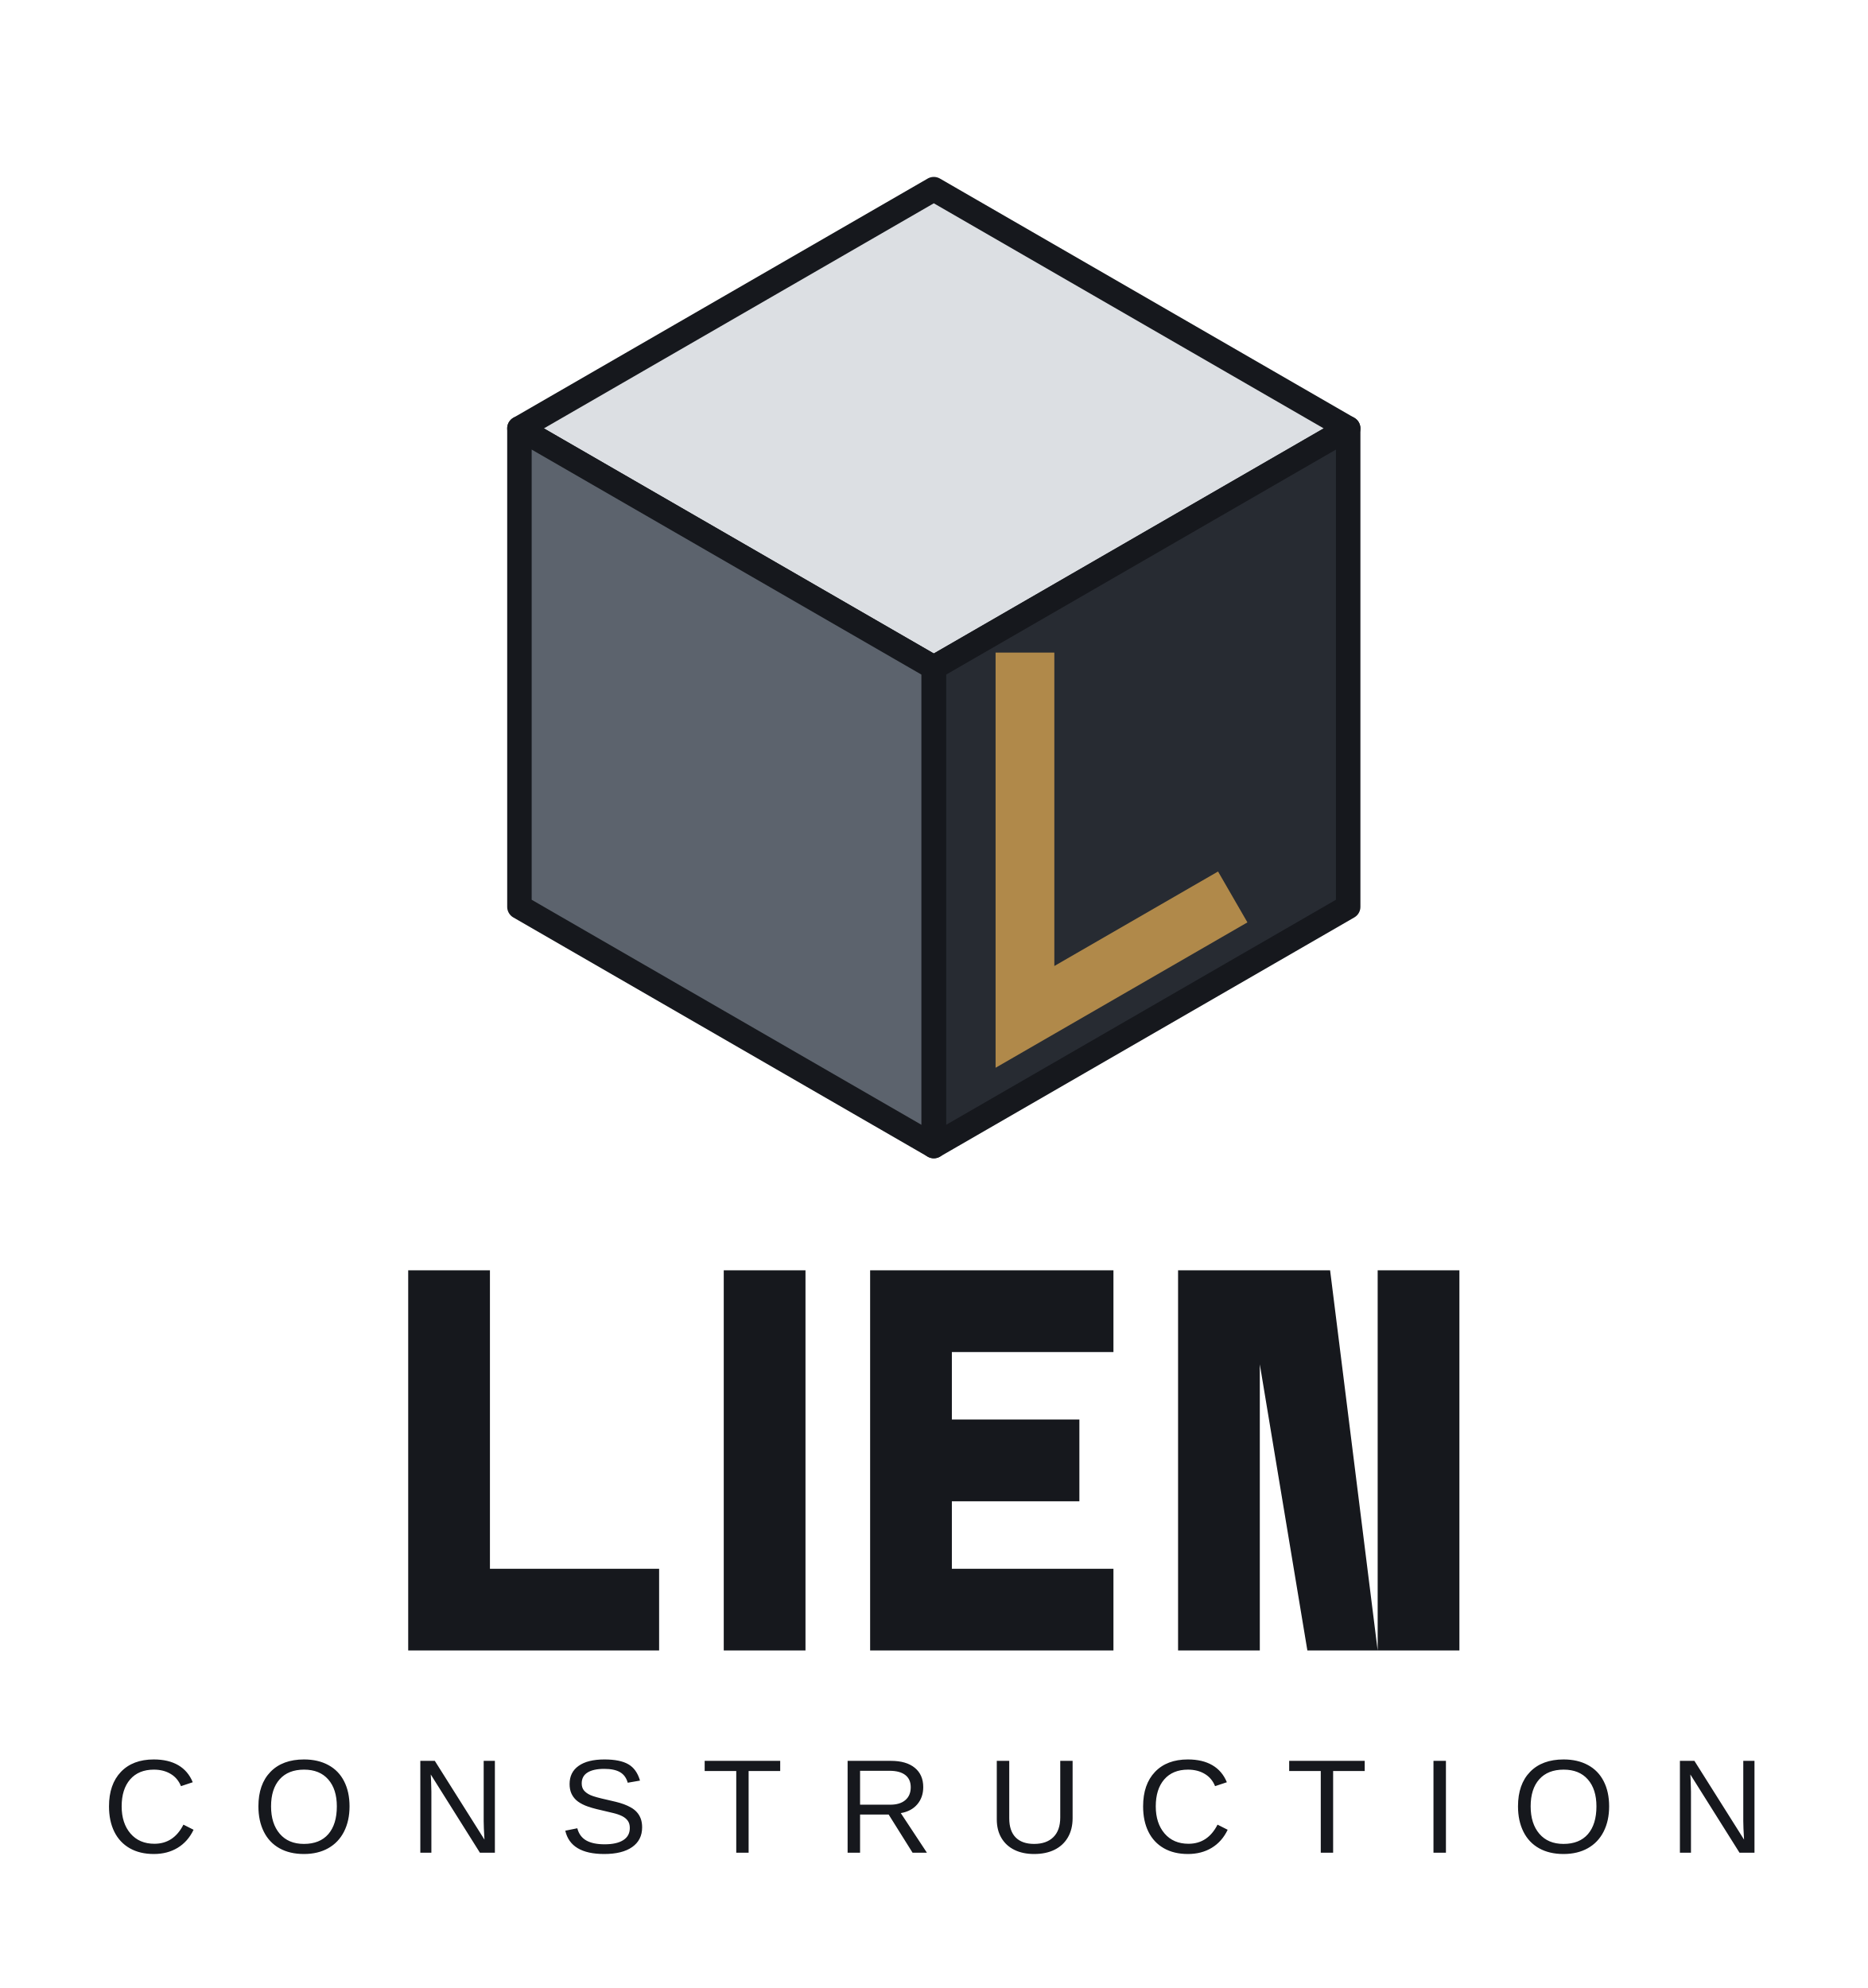
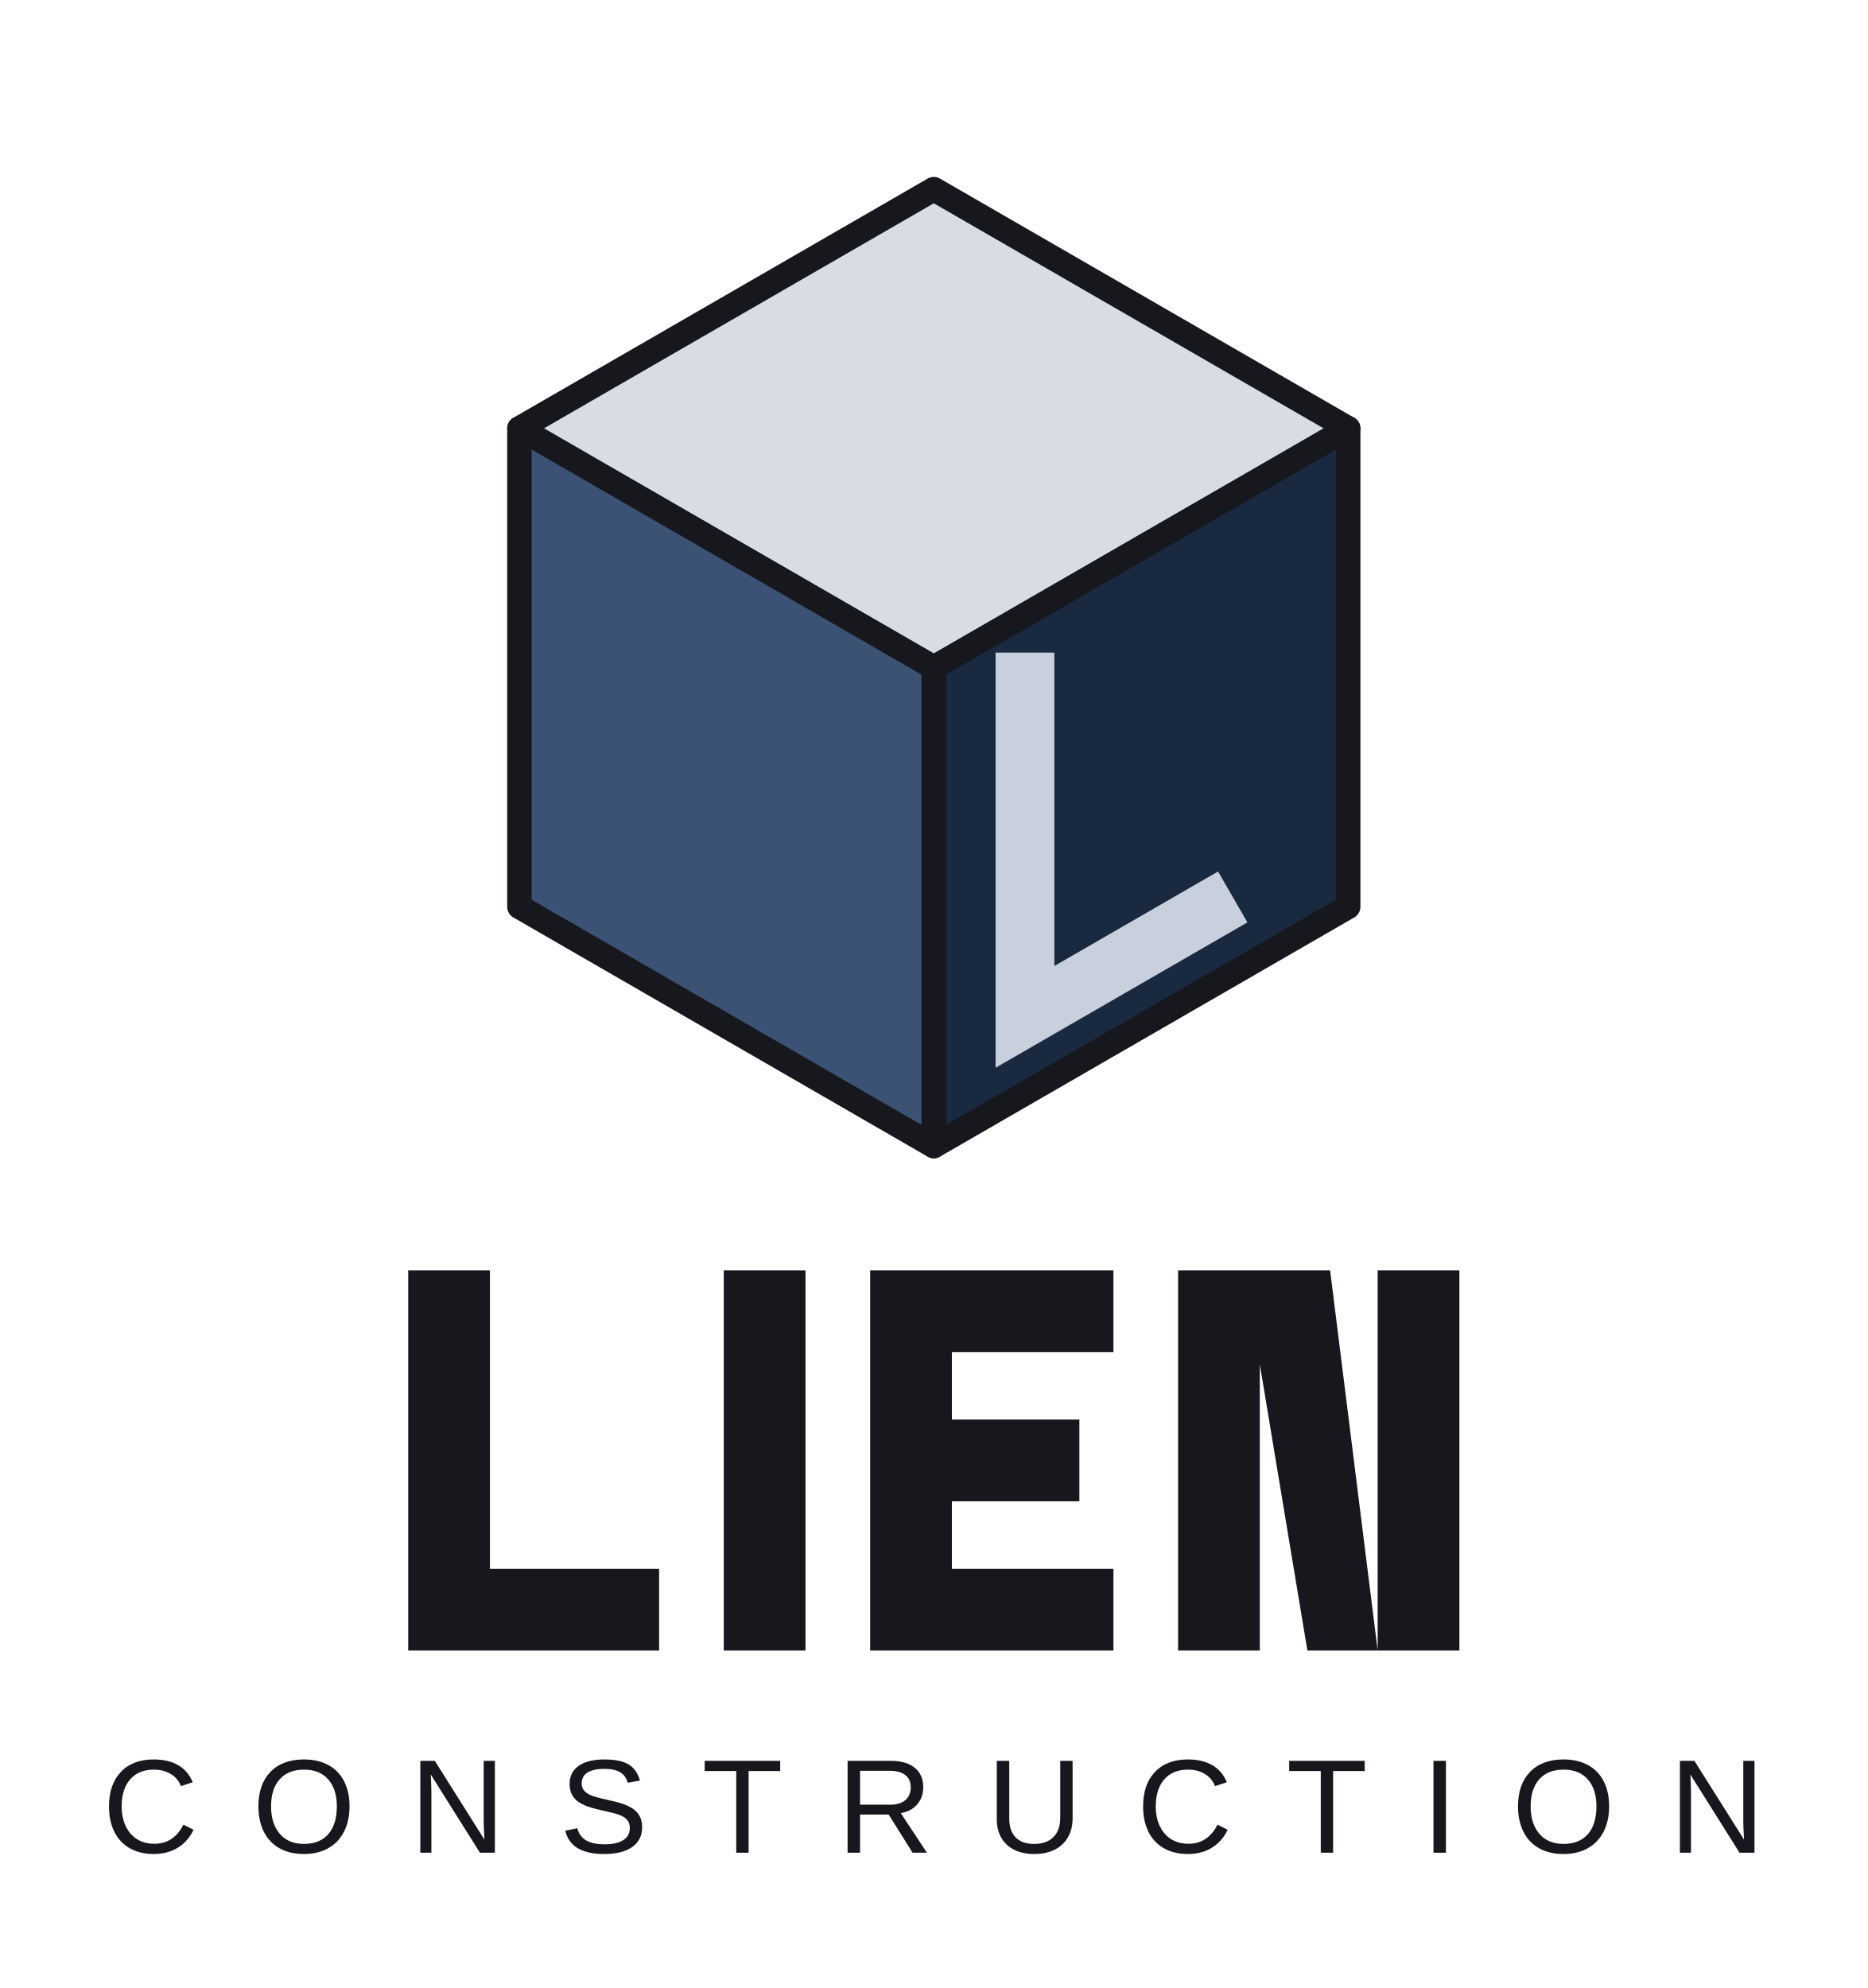
<svg xmlns="http://www.w3.org/2000/svg" viewBox="0 0 604.224 643.2">
  <g transform="translate(122.112,36)">
-     <path d="M180,25.2 L314.061,102.6 L180,180 L45.939,102.6 Z" fill="#DCDFE3" stroke="#16181D" stroke-width="7.92" stroke-linejoin="round" />
-     <path d="M180,180 L45.939,102.6 L45.939,257.4 L180,334.8 Z" fill="#5C636D" stroke="#16181D" stroke-width="7.92" stroke-linejoin="round" />
-     <path d="M180,180 L314.061,102.6 L314.061,257.4 L180,334.8 Z" fill="#272B32" stroke="#16181D" stroke-width="7.92" stroke-linejoin="round" />
+     <path d="M180,25.2 L314.061,102.6 L180,180 L45.939,102.6 Z" fill="#D8DCE3" stroke="#16181D" stroke-width="7.92" stroke-linejoin="round" />
+     <path d="M180,180 L45.939,102.6 L45.939,257.4 L180,334.8 Z" fill="#3C5275" stroke="#16181D" stroke-width="7.92" stroke-linejoin="round" />
+     <path d="M180,180 L314.061,102.6 L314.061,257.4 L180,334.8 Z" fill="#19293F" stroke="#16181D" stroke-width="7.92" stroke-linejoin="round" />
    <path d="M180,180 L180,334.8" stroke="#16181D" stroke-width="7.92" />
-     <path d="M209.493,184.644 L209.493,293.004 L268.48,258.948" fill="none" stroke="#B0894A" stroke-width="19.008" stroke-linecap="square" />
+     <path d="M209.493,184.644 L209.493,293.004 L268.48,258.948" fill="none" stroke="#C7D0DC" stroke-width="19.008" stroke-linecap="square" />
  </g>
  <path d="M132.064,0 h26.445 v123 h-26.445 Z M132.064,96.555 h81.18 v26.445 h-81.18 Z M234.154,0 h26.445 v123 h-26.445 Z M281.51,0 h26.445 v123 h-26.445 Z M281.51,0 h78.72 v26.445 h-78.72 Z M281.51,48.277 h67.699 v26.445 h-67.699 Z M281.51,96.555 h78.72 v26.445 h-78.72 Z M381.139,0 h26.445 v123 h-26.445 Z M445.714,0 h26.445 v123 h-26.445 Z M407.584,0 L430.327,0 L445.714,123 L422.972,123 L407.584,30.412 Z" transform="translate(0,411)" fill="#16181D" />
  <text x="302.112" y="599.424" font-family="Liberation Sans, Arial, sans-serif" font-size="43.2" letter-spacing="17.28" text-anchor="middle" fill="#16181D" font-weight="500">CONSTRUCTION</text>
</svg>
